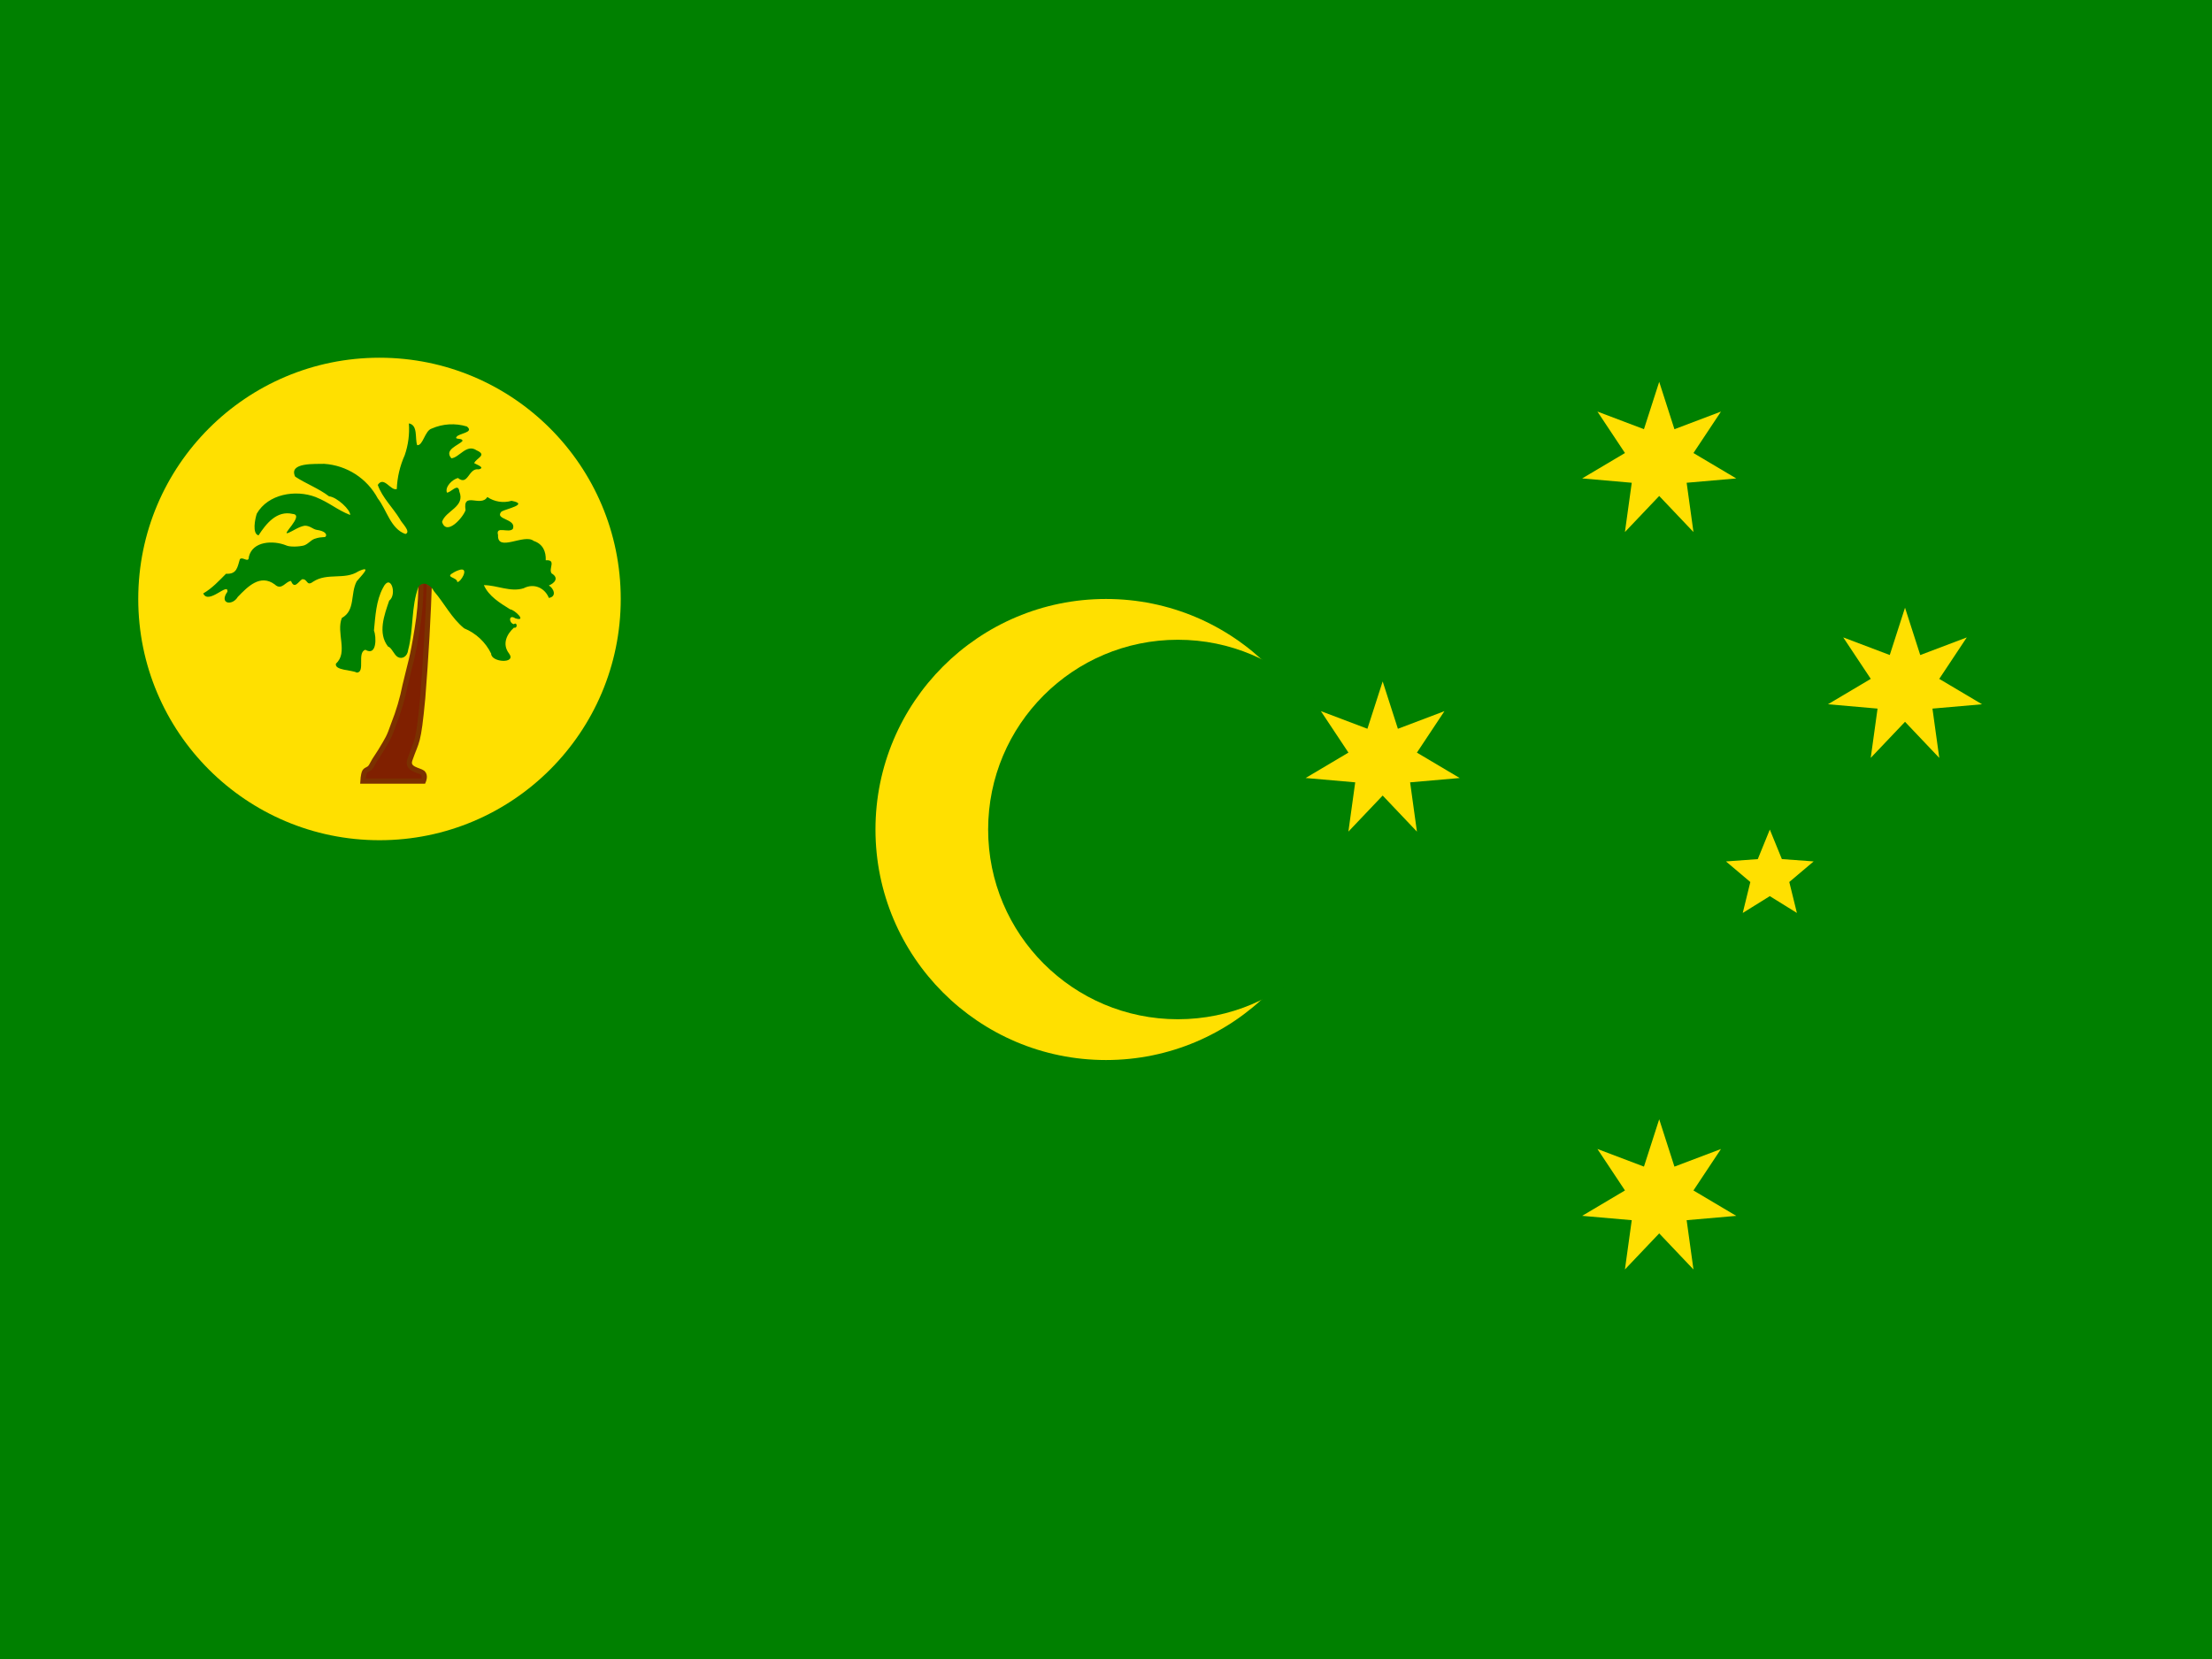
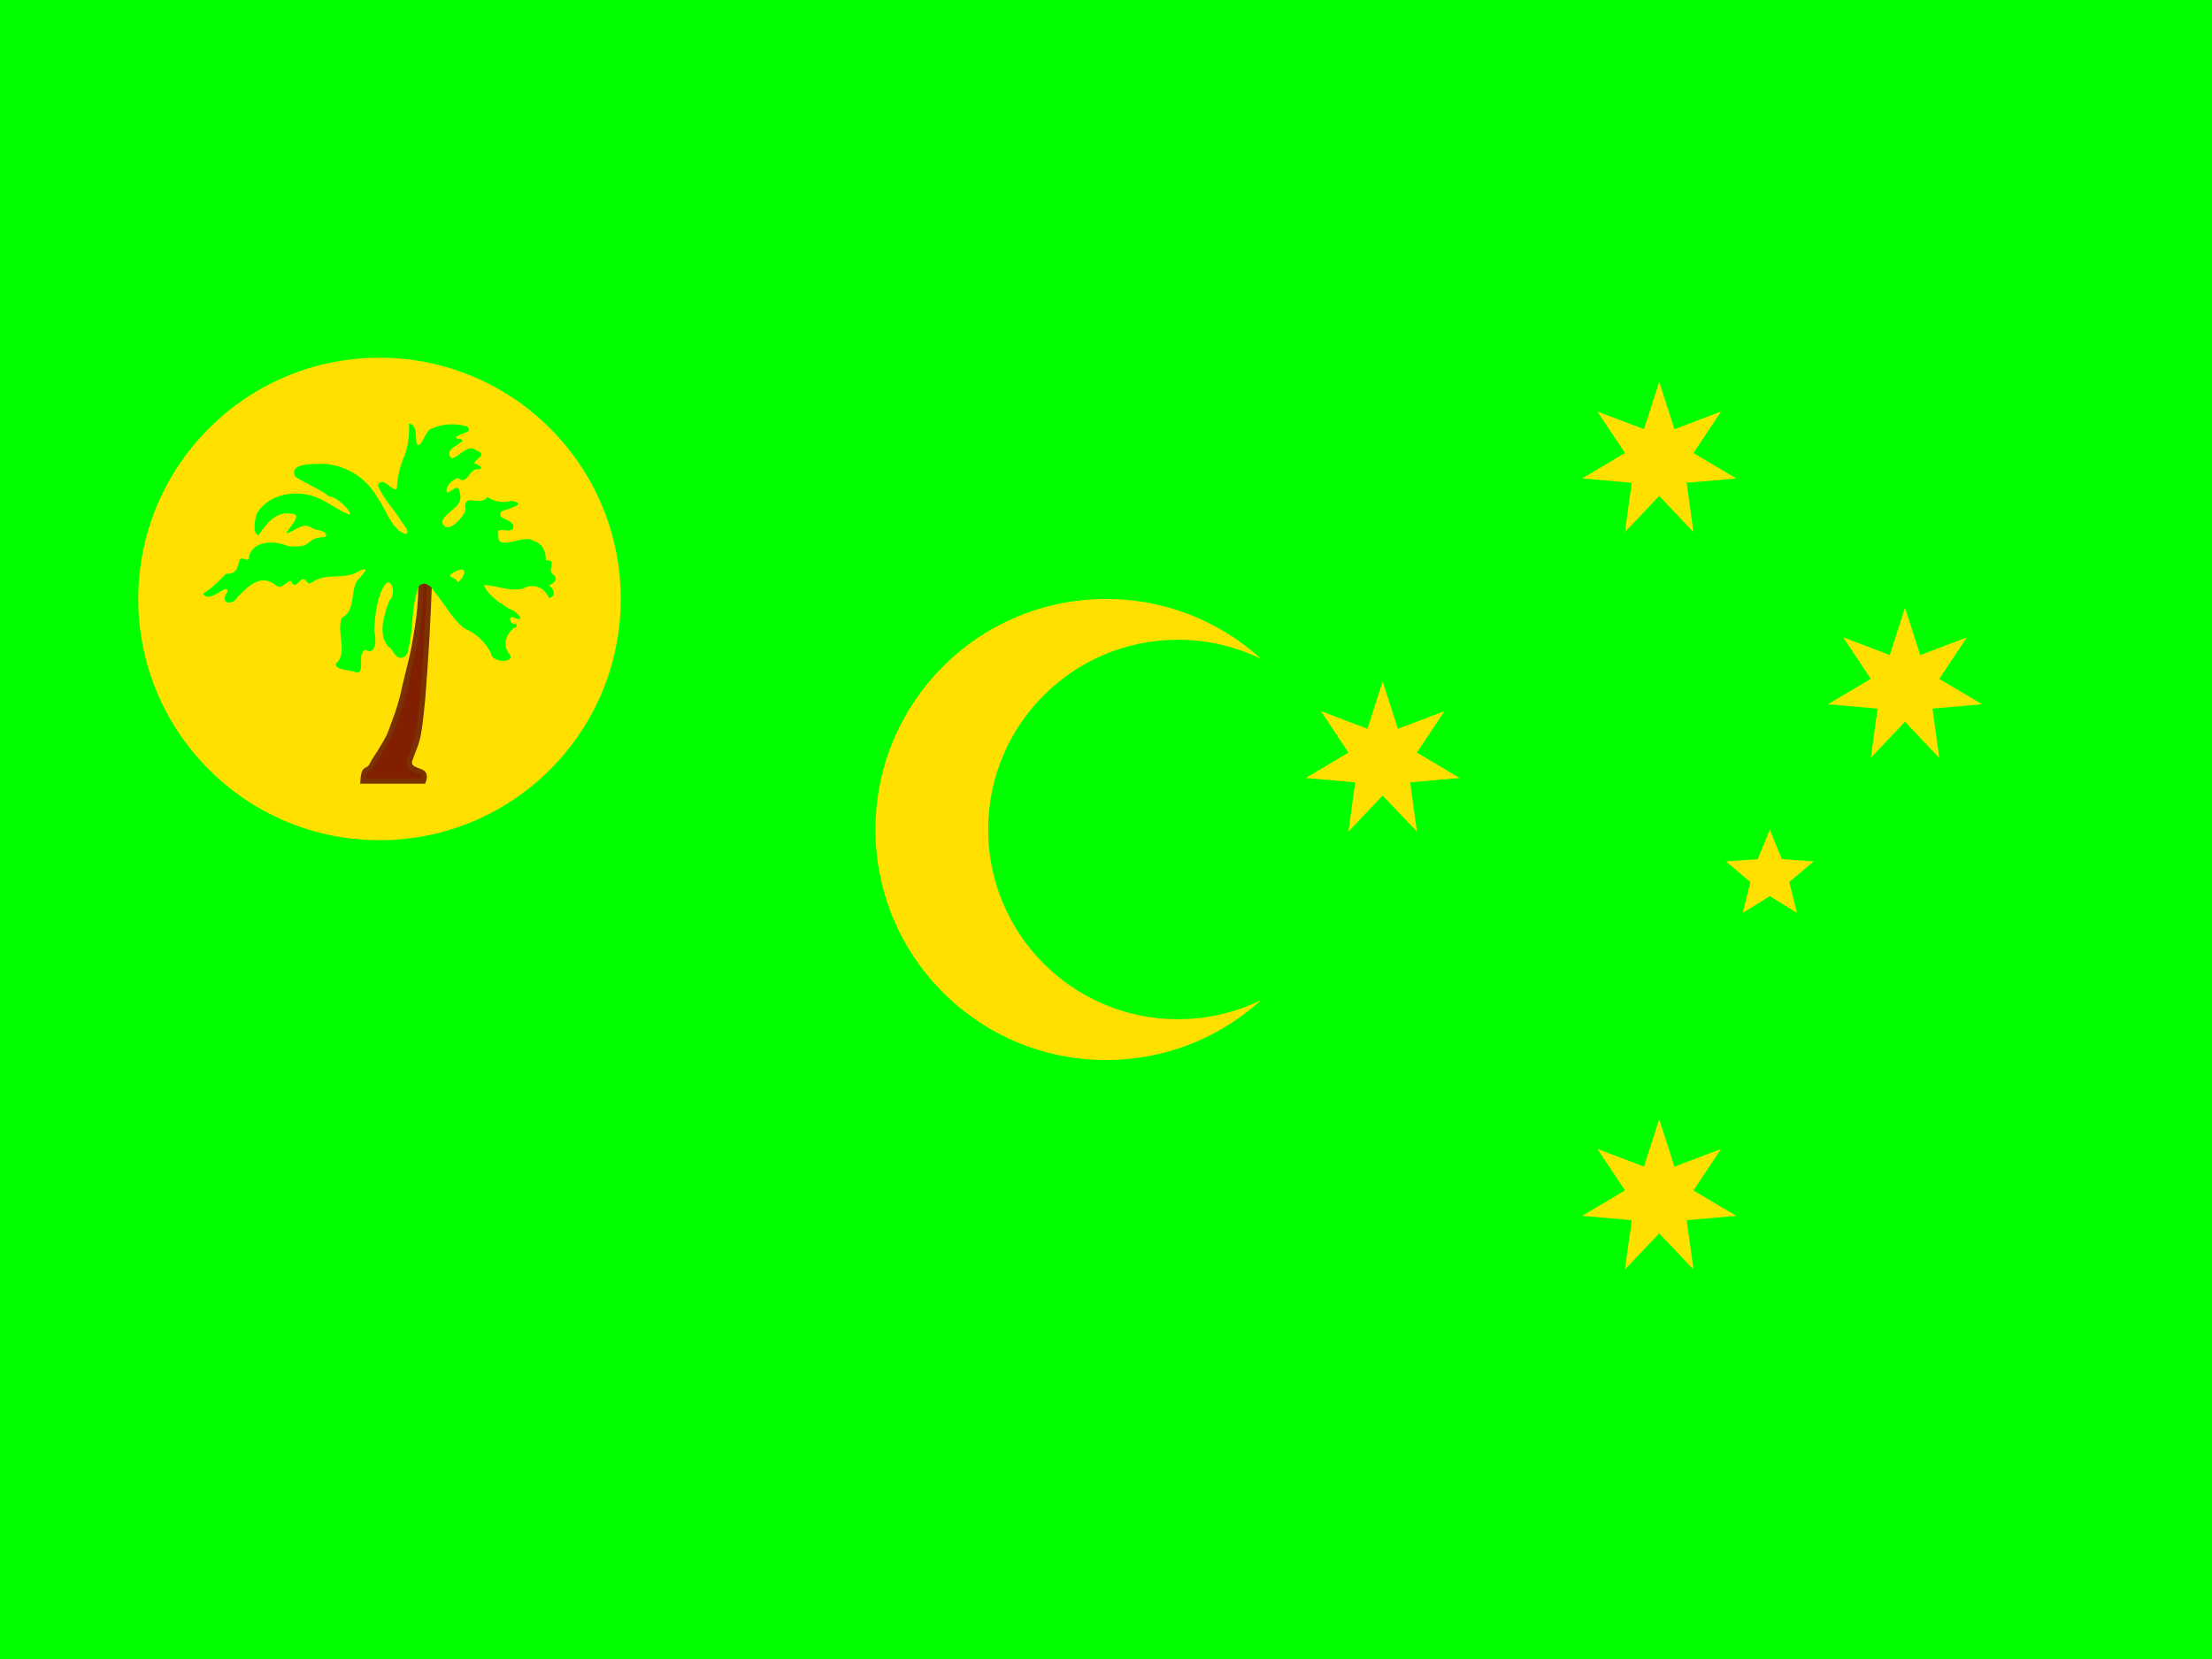
<svg xmlns="http://www.w3.org/2000/svg" xmlns:xlink="http://www.w3.org/1999/xlink" id="flag-icons-cc" viewBox="0 0 640 480">
  <defs>
    <path id="cc-a" d="m0-360 69.4 215.8 212-80.3L156-35.6 351 80.1 125 99.8l31.1 224.6L0 160l-156.2 164.3 31.1-224.5L-351 80l195-115.7-125.5-188.9 212 80.3z" />
    <path id="cc-b" d="M0-210 54.9-75.5l144.8 10.6-111 93.8 34.7 141L0 93.3-123.4 170l34.6-141-111-93.8 145-10.6z" />
  </defs>
-   <path fill="green" d="M0 0h640v480H0z" />
-   <circle cx="320" cy="240" r="66.7" fill="#ffe000" />
-   <circle cx="340.8" cy="240" r="54.9" fill="green" />
-   <circle cx="109.8" cy="173.3" r="69.8" fill="#ffe000" />
+   <path fill="#0f0" d="M0 0h640v480H0z" class="keep" />
+   <circle cx="320" cy="240" r="66.7" fill="#ffe000" class="keep" />
+   <circle cx="340.8" cy="240" r="54.9" fill="#0f0" class="keep" />
+   <circle cx="109.8" cy="173.3" r="69.8" fill="#ffe000" class="keep" />
  <path fill="#802000" stroke="#7b3100" stroke-width="1.5" d="M105 226h17.5s.7-1.6-.2-2.4c-1-.8-4.7-1-3.7-3.8 2-5.8 2.4-4 3.7-17.8a739 739 0 0 0 2-35.5h-2.6s.5 6.7-1 15.5c-1.4 8.8-1.9 9.5-3.5 16.3a63.5 63.5 0 0 1-3.3 11.2c-1.4 4-1.6 4.1-3.8 7.8-2.3 3.6-1.5 2.2-2.7 4.4-.7 1.1-1.4.8-1.9 1.6-.4.8-.5 2.7-.5 2.7z" />
-   <path fill="green" d="M118.3 122.5a23 23 0 0 1-1.2 9.2 26.5 26.5 0 0 0-2.3 9.8c-1.8.6-3.7-3.9-5.5-1.2 1.3 3.7 4.4 6.6 6.4 9.9.4 1 3.4 3.7 1.6 4.3-4.3-1.5-5.4-7-8-10.3a19 19 0 0 0-15.5-10c-2.5.1-10.4-.5-8.4 3.7 3 2 6.8 3.4 9.8 5.7 2.3.2 6.3 4 6.1 5.4-4-1.6-5.8-3.5-10-5.2-5.8-2.2-13.7-.9-17 4.8-.5 1.5-1.4 5.8.5 6.3 2.2-3.4 5.3-7.3 9.9-6.2 3.6.3-4 6.7-1.1 5.4 1-.4 3-1.8 4.6-2 1.5 0 2.3 1 3.4 1.2 2.3.3 3 1.2 2.7 1.8-.2.6-1 0-3.3.8-1.1.4-1.7 1.4-3 1.9-1.4.4-4.2.5-5.2 0-3.7-1.5-9.7-1.3-10.8 3.3 0 2-1.8-.2-2.6.7-.7 2.2-.8 4.4-4 4.2-2 2-4 4.2-6.6 5.7 1.5 3.4 7.3-3.4 7-.5-2.5 3.5 1.4 4.2 3 1.5 2.9-3 6.5-6.7 10.7-3.6 2 1.9 3.2-1 4.7-1 1 2.5 2.1.2 3.2-.5 1.7-.2 1.2 2.2 3.2.7 4.1-2.7 9.1-.4 13.1-3 4.3-2 .6 1.5-.5 2.9-1.9 3.6-.3 8.4-4.3 10.6-1.7 4.3 1.9 10-1.7 13.2-.5 2 4.6 1.8 6 2.6 2.6 0 0-5.8 2.5-6.6 3.4 2 3.2-3.8 2.5-5.6.4-4 .6-8.6 2.6-12.3 2.2-4.5 4.2 1.9 1.8 3.7-1.4 4.1-3.4 9.4-.3 13.3 1 .2 1.7 2.4 2.8 3 1.2.7 2.8-.1 3-2.1 1.6-6 .8-12.4 3-18.3 1.5-1.8 3.6-.3 4.5 1.4 3 3.5 5.1 7.8 8.7 10.7a15 15 0 0 1 7.8 7.3c0 2.6 7.4 3 5.2 0-2.1-2.7-.7-5.6 1.4-7.5 1.2.3.9-1.8 0-1-1.5-.3-1.6-3 .4-1.7 3.5 1.1-.2-2.5-1.5-2.6-2.9-1.8-6.2-3.8-7.6-7 3.8 0 7.7 2.1 11.5.9 3.1-1.6 6.2 0 7.3 2.8 2.4-.4 1.4-2.8 0-3.6 1.7-.7 3-2.2.8-3.5-1-1.4 1.5-4-1.7-3.8.1-2.5-.8-4.7-3.5-5.6-2.7-2.2-10.6 3.4-10.3-1.7-.8-2.8 3.2-.4 4.3-1.8 1.1-3-5.5-2.6-3.3-5 1.4-.8 8.1-2.1 2.9-3.1a8.3 8.3 0 0 1-7-1.1c-1.9 3.1-7.2-1.8-6.3 3.8-.7 2.1-5.5 7.6-6.8 3.4 1-3.3 6.8-4.3 5-8.8-.3-2.7-2.6.5-3.6.3-.6-1.7 1.6-3.8 3.2-4.2 3 2.4 3-3 6-2.5 2.1-.5-.7-1.4-1.3-1.8.6-1.5 3.9-2.3.7-3.7-2.9-2-5 2.1-7.3 2.3-2.2-2.5 2-3.7 3.2-5 .1-1-2.4-.3-1.7-1.2.7-1.1 5.2-1.2 3-3a14.7 14.7 0 0 0-10.2.6c-2 .6-2.5 5-4.2 4.8-.7-2 .3-5.8-2.4-6.3m15 42.3c2.4-.4 0 3.7-1 3.6 0-1.4-3.6-1.3-1.3-2.6a7.3 7.3 0 0 1 2.3-1" />
-   <g fill="#ffe000" transform="translate(0 80)scale(.0635)">
+   <path fill="#0f0" d="M118.3 122.5a23 23 0 0 1-1.2 9.2 26.5 26.5 0 0 0-2.3 9.8c-1.8.6-3.7-3.9-5.5-1.2 1.3 3.7 4.4 6.6 6.4 9.9.4 1 3.4 3.7 1.6 4.3-4.3-1.5-5.4-7-8-10.3a19 19 0 0 0-15.5-10c-2.5.1-10.4-.5-8.4 3.7 3 2 6.8 3.4 9.8 5.7 2.3.2 6.3 4 6.1 5.4-4-1.6-5.8-3.5-10-5.2-5.8-2.2-13.7-.9-17 4.8-.5 1.5-1.4 5.8.5 6.3 2.2-3.4 5.3-7.3 9.9-6.2 3.6.3-4 6.7-1.1 5.4 1-.4 3-1.8 4.6-2 1.5 0 2.3 1 3.4 1.2 2.3.3 3 1.2 2.7 1.8-.2.6-1 0-3.3.8-1.1.4-1.7 1.4-3 1.9-1.4.4-4.2.5-5.2 0-3.7-1.5-9.7-1.3-10.8 3.3 0 2-1.8-.2-2.6.7-.7 2.2-.8 4.4-4 4.2-2 2-4 4.2-6.6 5.7 1.5 3.4 7.3-3.4 7-.5-2.5 3.5 1.4 4.2 3 1.5 2.9-3 6.5-6.7 10.7-3.6 2 1.9 3.2-1 4.7-1 1 2.5 2.1.2 3.2-.5 1.7-.2 1.2 2.2 3.2.7 4.1-2.7 9.1-.4 13.1-3 4.3-2 .6 1.5-.5 2.9-1.9 3.6-.3 8.4-4.3 10.6-1.7 4.3 1.9 10-1.7 13.2-.5 2 4.6 1.8 6 2.6 2.6 0 0-5.8 2.5-6.6 3.4 2 3.2-3.8 2.5-5.6.4-4 .6-8.6 2.6-12.3 2.2-4.5 4.2 1.9 1.8 3.7-1.4 4.1-3.4 9.4-.3 13.3 1 .2 1.7 2.4 2.8 3 1.2.7 2.8-.1 3-2.1 1.6-6 .8-12.4 3-18.3 1.5-1.8 3.6-.3 4.5 1.4 3 3.5 5.1 7.8 8.7 10.7a15 15 0 0 1 7.8 7.3c0 2.6 7.4 3 5.2 0-2.1-2.7-.7-5.6 1.4-7.5 1.2.3.9-1.8 0-1-1.5-.3-1.6-3 .4-1.7 3.5 1.1-.2-2.5-1.5-2.6-2.9-1.8-6.2-3.8-7.6-7 3.8 0 7.7 2.1 11.5.9 3.1-1.6 6.2 0 7.3 2.8 2.4-.4 1.4-2.8 0-3.6 1.7-.7 3-2.2.8-3.5-1-1.4 1.5-4-1.7-3.8.1-2.5-.8-4.7-3.5-5.6-2.7-2.2-10.6 3.4-10.3-1.7-.8-2.8 3.2-.4 4.3-1.8 1.1-3-5.5-2.6-3.3-5 1.4-.8 8.1-2.1 2.9-3.1a8.3 8.3 0 0 1-7-1.1c-1.9 3.1-7.2-1.8-6.3 3.8-.7 2.1-5.5 7.6-6.8 3.4 1-3.3 6.8-4.3 5-8.8-.3-2.7-2.6.5-3.6.3-.6-1.7 1.6-3.8 3.2-4.2 3 2.4 3-3 6-2.5 2.1-.5-.7-1.4-1.3-1.8.6-1.5 3.9-2.3.7-3.7-2.9-2-5 2.1-7.3 2.3-2.2-2.5 2-3.7 3.2-5 .1-1-2.4-.3-1.7-1.2.7-1.1 5.2-1.2 3-3a14.7 14.7 0 0 0-10.2.6c-2 .6-2.5 5-4.2 4.8-.7-2 .3-5.8-2.4-6.3m15 42.3c2.4-.4 0 3.7-1 3.6 0-1.4-3.6-1.3-1.3-2.6a7.3 7.3 0 0 1 2.3-1" class="keep" />
+   <g fill="#ffe000" transform="translate(0 80)scale(.0635)" class="keep">
    <use xlink:href="#cc-a" width="100%" height="100%" x="7560" y="4200" />
    <use xlink:href="#cc-a" width="100%" height="100%" x="6300" y="2205" />
    <use xlink:href="#cc-a" width="100%" height="100%" x="7560" y="840" />
    <use xlink:href="#cc-a" width="100%" height="100%" x="8680" y="1869" />
    <use xlink:href="#cc-b" width="100%" height="100%" x="8064" y="2730" />
  </g>
</svg>
